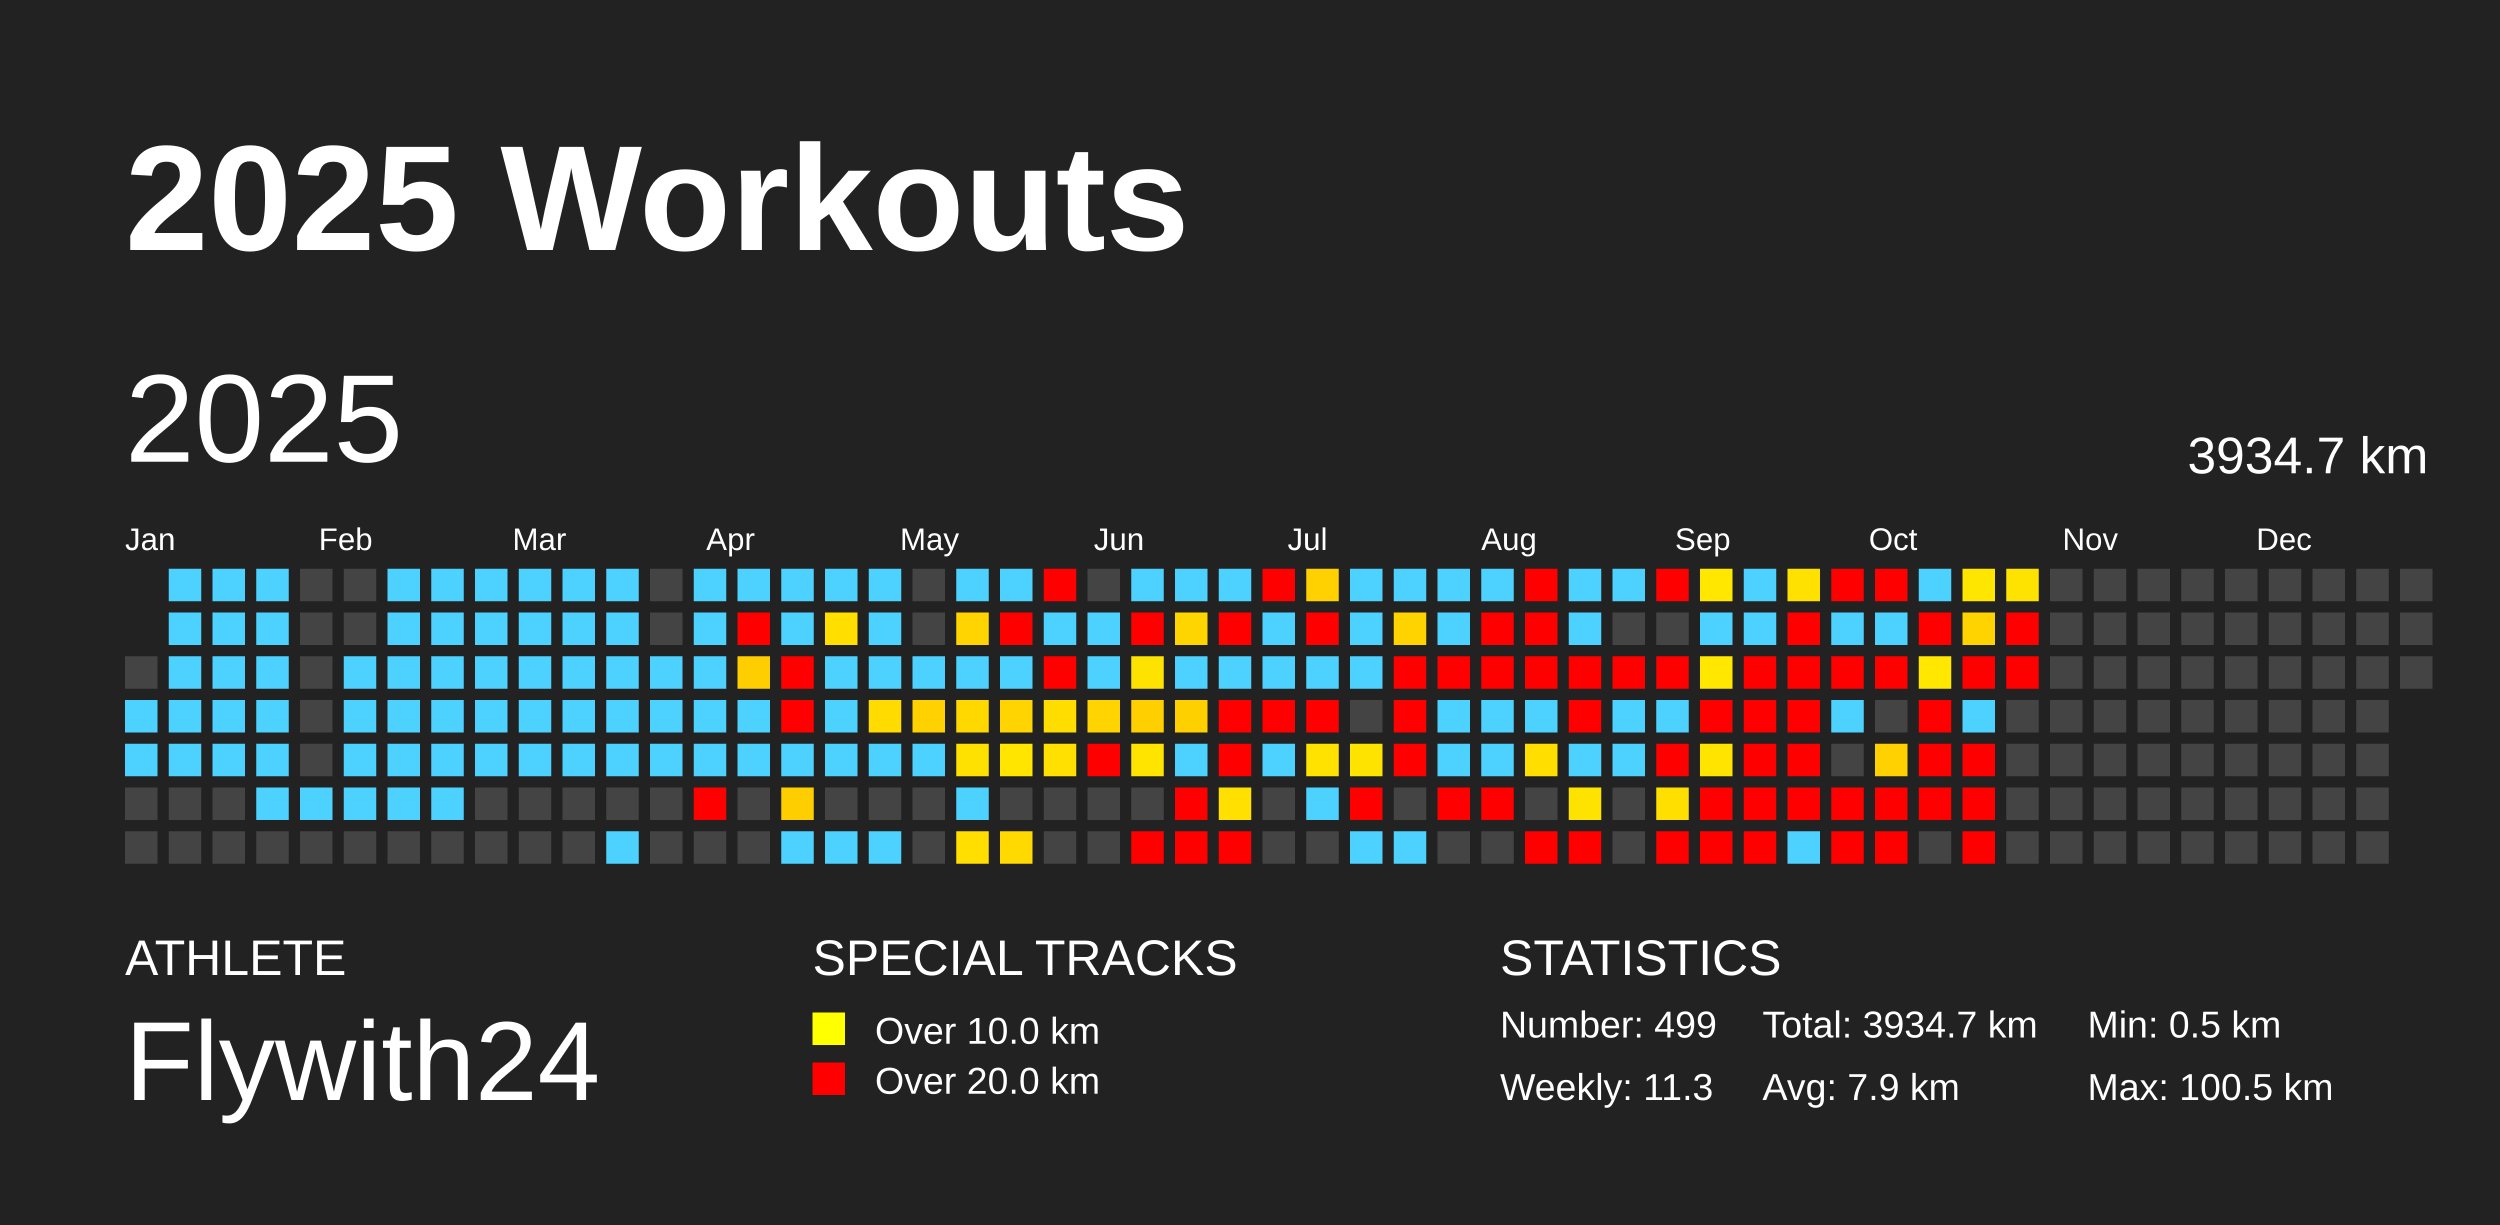
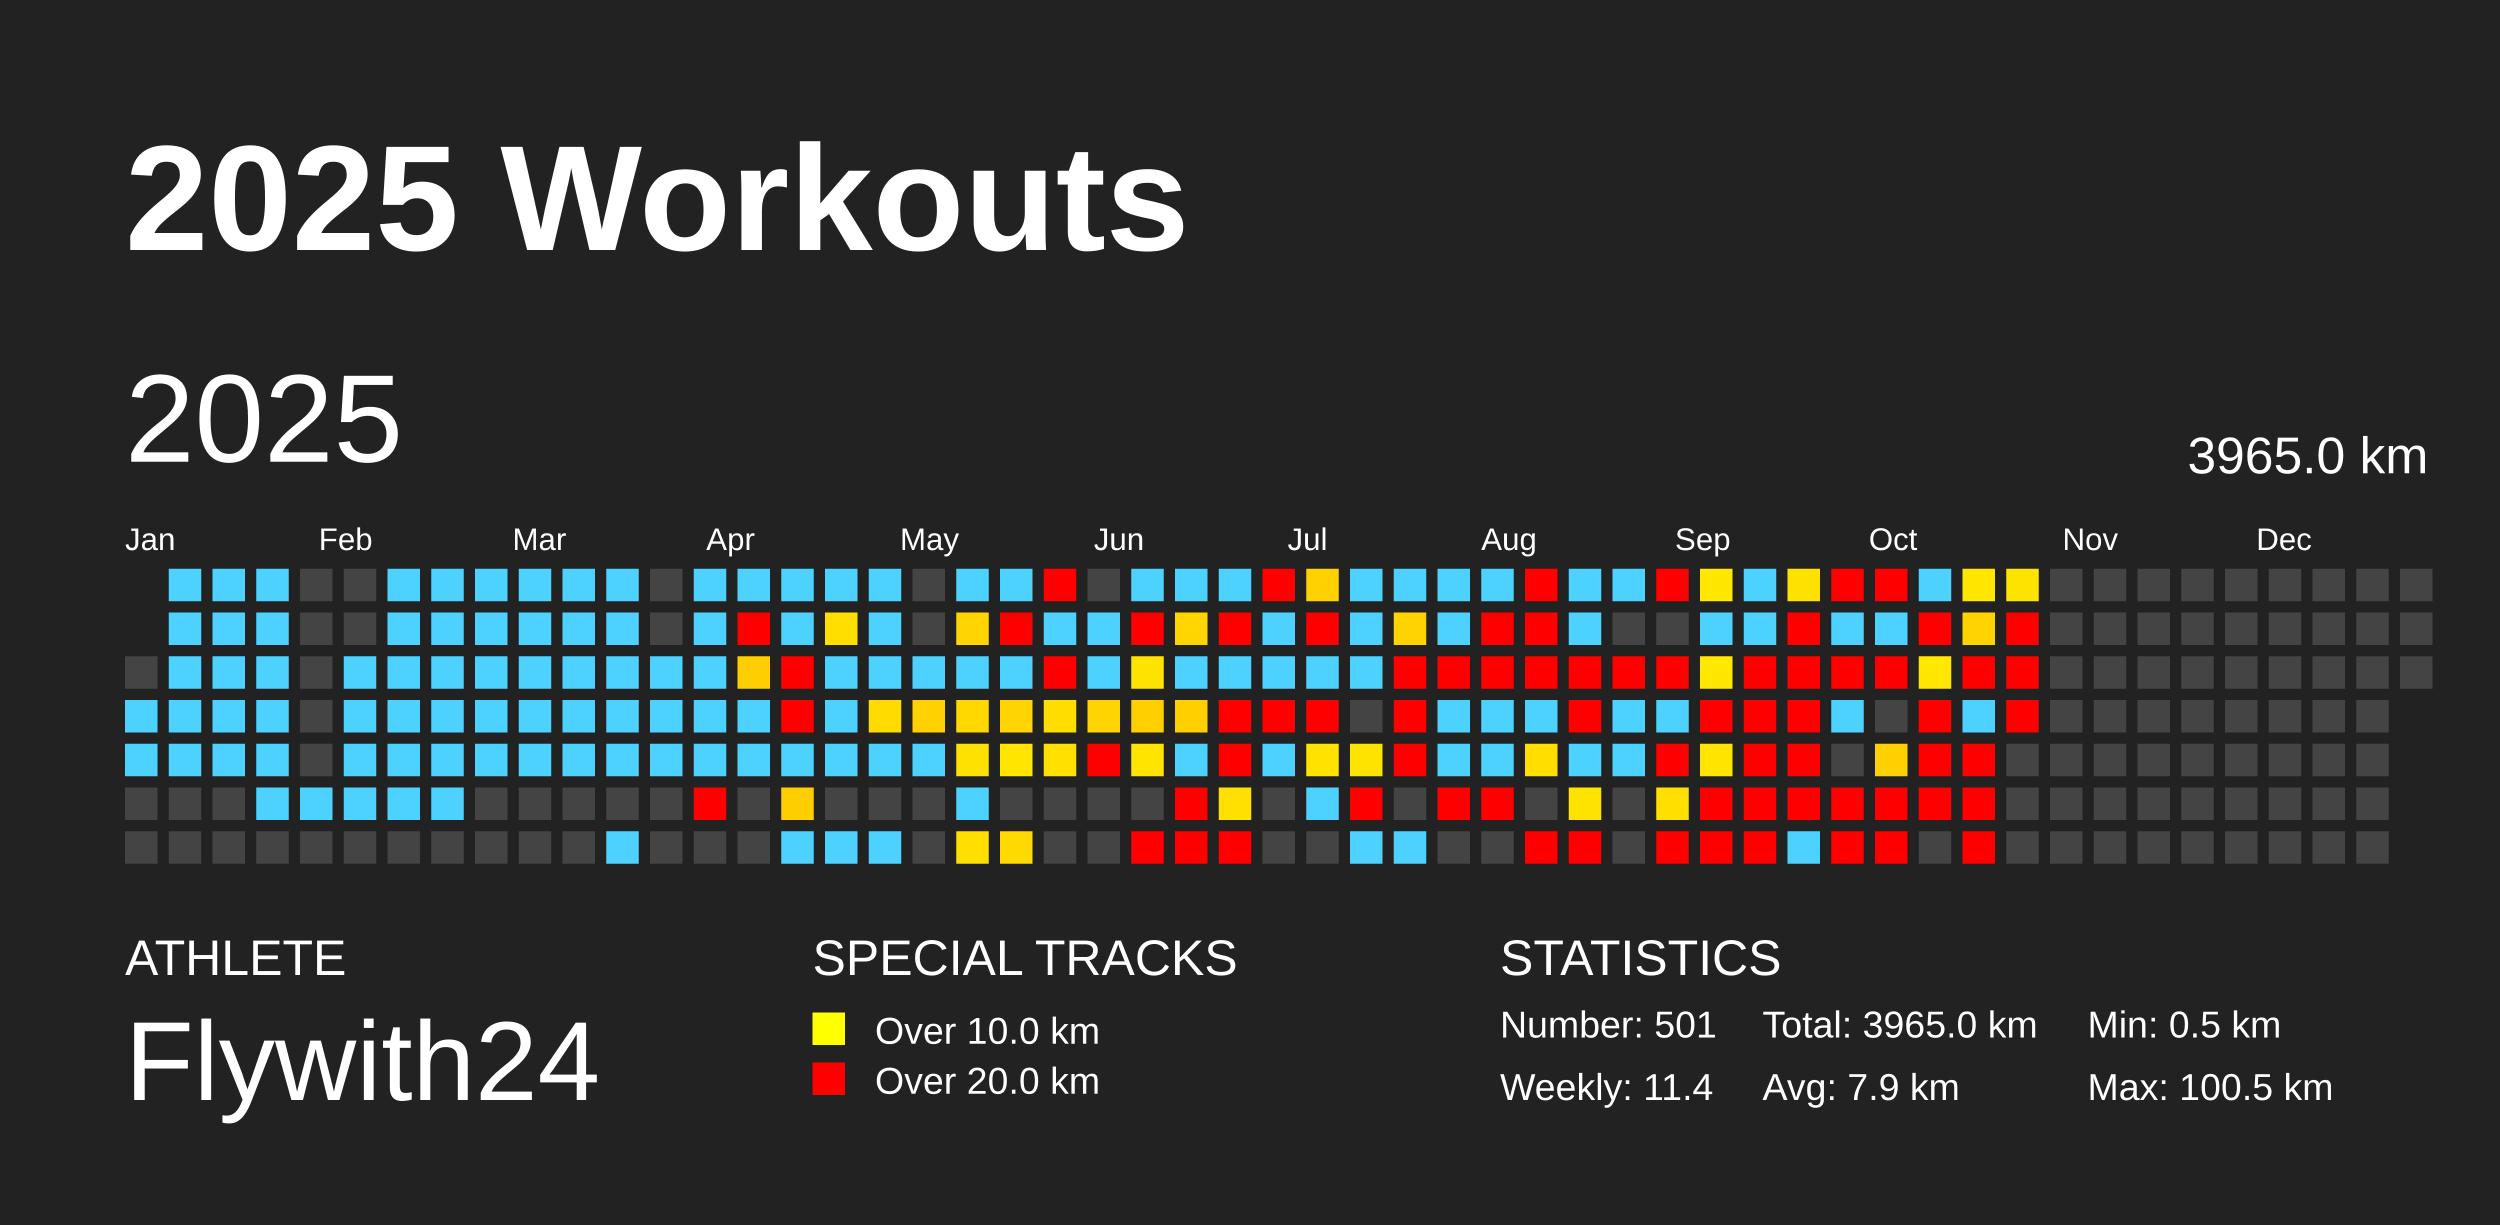
<svg xmlns="http://www.w3.org/2000/svg" baseProfile="full" height="98mm" version="1.1" viewBox="0,0,200,98" width="200mm">
  <defs />
  <rect fill="#222222" height="98" width="200" x="0" y="0" />
  <text fill="#FFFFFF" style="font-size:12px; font-family:Arial; font-weight:bold;" x="10" y="20">2025 Workouts</text>
  <text fill="#FFFFFF" style="font-size:4px; font-family:Arial" x="10" y="78">ATHLETE</text>
  <text fill="#FFFFFF" style="font-size:9px; font-family:Arial" x="10" y="88">Flywith24</text>
  <text fill="#FFFFFF" style="font-size:4px; font-family:Arial" x="65" y="78">SPECIAL TRACKS</text>
  <rect fill="yellow" height="2.6" width="2.6" x="65" y="81" />
  <text fill="#FFFFFF" style="font-size:3px; font-family:Arial" x="70" y="83.5">Over 10.0 km</text>
  <rect fill="red" height="2.6" width="2.6" x="65" y="85" />
  <text fill="#FFFFFF" style="font-size:3px; font-family:Arial" x="70" y="87.5">Over 20.0 km</text>
  <text fill="#FFFFFF" style="font-size:4px; font-family:Arial" x="120" y="78">STATISTICS</text>
-   <text fill="#FFFFFF" style="font-size:3px; font-family:Arial" x="120" y="83">Number: 499</text>
-   <text fill="#FFFFFF" style="font-size:3px; font-family:Arial" x="120" y="88">Weekly: 11.3</text>
-   <text fill="#FFFFFF" style="font-size:3px; font-family:Arial" x="141" y="83">Total: 3934.7 km</text>
+   <text fill="#FFFFFF" style="font-size:3px; font-family:Arial" x="120" y="83">Number: 501</text>
+   <text fill="#FFFFFF" style="font-size:3px; font-family:Arial" x="120" y="88">Weekly: 11.4</text>
+   <text fill="#FFFFFF" style="font-size:3px; font-family:Arial" x="141" y="83">Total: 3965.0 km</text>
  <text fill="#FFFFFF" style="font-size:3px; font-family:Arial" x="141" y="88">Avg: 7.9 km</text>
  <text fill="#FFFFFF" style="font-size:3px; font-family:Arial" x="167" y="83">Min: 0.5 km</text>
  <text fill="#FFFFFF" style="font-size:3px; font-family:Arial" x="167" y="88">Max: 100.5 km</text>
  <text dominant-baseline="hanging" fill="#FFFFFF" style="font-size:10.0px; font-family:Arial;" x="10" y="30">2025</text>
-   <text dominant-baseline="hanging" fill="#FFFFFF" style="font-size:4.125px; font-family:Arial;" x="175" y="35">3934.7 km</text>
+   <text dominant-baseline="hanging" fill="#FFFFFF" style="font-size:4.125px; font-family:Arial;" x="175" y="35">3965.0 km</text>
  <text fill="#FFFFFF" style="font-size:2.5px; font-family:Arial" x="10.0" y="44">Jan</text>
  <text fill="#FFFFFF" style="font-size:2.5px; font-family:Arial" x="25.5" y="44">Feb</text>
  <text fill="#FFFFFF" style="font-size:2.5px; font-family:Arial" x="41.0" y="44">Mar</text>
  <text fill="#FFFFFF" style="font-size:2.5px; font-family:Arial" x="56.5" y="44">Apr</text>
  <text fill="#FFFFFF" style="font-size:2.5px; font-family:Arial" x="72.0" y="44">May</text>
  <text fill="#FFFFFF" style="font-size:2.5px; font-family:Arial" x="87.5" y="44">Jun</text>
  <text fill="#FFFFFF" style="font-size:2.5px; font-family:Arial" x="103.0" y="44">Jul</text>
  <text fill="#FFFFFF" style="font-size:2.5px; font-family:Arial" x="118.5" y="44">Aug</text>
  <text fill="#FFFFFF" style="font-size:2.5px; font-family:Arial" x="134.0" y="44">Sep</text>
  <text fill="#FFFFFF" style="font-size:2.5px; font-family:Arial" x="149.5" y="44">Oct</text>
  <text fill="#FFFFFF" style="font-size:2.5px; font-family:Arial" x="165.0" y="44">Nov</text>
  <text fill="#FFFFFF" style="font-size:2.5px; font-family:Arial" x="180.5" y="44">Dec</text>
  <rect fill="#444444" height="2.6" width="2.6" x="10.0" y="52.5" />
  <rect fill="#4dd2ff" height="2.6" width="2.6" x="10.0" y="56.0" />
  <rect fill="#4dd2ff" height="2.6" width="2.6" x="10.0" y="59.5" />
  <rect fill="#444444" height="2.6" width="2.6" x="10.0" y="63.0" />
  <rect fill="#444444" height="2.6" width="2.6" x="10.0" y="66.5" />
  <rect fill="#4dd2ff" height="2.6" width="2.6" x="13.5" y="45.5" />
  <rect fill="#4dd2ff" height="2.6" width="2.6" x="13.5" y="49.0" />
  <rect fill="#4dd2ff" height="2.6" width="2.6" x="13.5" y="52.5" />
  <rect fill="#4dd2ff" height="2.6" width="2.6" x="13.5" y="56.0" />
  <rect fill="#4dd2ff" height="2.6" width="2.6" x="13.5" y="59.5" />
  <rect fill="#444444" height="2.6" width="2.6" x="13.5" y="63.0" />
  <rect fill="#444444" height="2.6" width="2.6" x="13.5" y="66.5" />
  <rect fill="#4dd2ff" height="2.6" width="2.6" x="17.0" y="45.5" />
  <rect fill="#4dd2ff" height="2.6" width="2.6" x="17.0" y="49.0" />
  <rect fill="#4dd2ff" height="2.6" width="2.6" x="17.0" y="52.5" />
  <rect fill="#4dd2ff" height="2.6" width="2.6" x="17.0" y="56.0" />
  <rect fill="#4dd2ff" height="2.6" width="2.6" x="17.0" y="59.5" />
  <rect fill="#444444" height="2.6" width="2.6" x="17.0" y="63.0" />
  <rect fill="#444444" height="2.6" width="2.6" x="17.0" y="66.5" />
  <rect fill="#4dd2ff" height="2.6" width="2.6" x="20.5" y="45.5" />
  <rect fill="#4dd2ff" height="2.6" width="2.6" x="20.5" y="49.0" />
  <rect fill="#4dd2ff" height="2.6" width="2.6" x="20.5" y="52.5" />
  <rect fill="#4dd2ff" height="2.6" width="2.6" x="20.5" y="56.0" />
  <rect fill="#4dd2ff" height="2.6" width="2.6" x="20.5" y="59.5" />
  <rect fill="#4dd2ff" height="2.6" width="2.6" x="20.5" y="63.0" />
  <rect fill="#444444" height="2.6" width="2.6" x="20.5" y="66.5" />
  <rect fill="#444444" height="2.6" width="2.6" x="24.0" y="45.5" />
  <rect fill="#444444" height="2.6" width="2.6" x="24.0" y="49.0" />
  <rect fill="#444444" height="2.6" width="2.6" x="24.0" y="52.5" />
  <rect fill="#444444" height="2.6" width="2.6" x="24.0" y="56.0" />
  <rect fill="#444444" height="2.6" width="2.6" x="24.0" y="59.5" />
  <rect fill="#4dd2ff" height="2.6" width="2.6" x="24.0" y="63.0" />
  <rect fill="#444444" height="2.6" width="2.6" x="24.0" y="66.5" />
  <rect fill="#444444" height="2.6" width="2.6" x="27.5" y="45.5" />
  <rect fill="#444444" height="2.6" width="2.6" x="27.5" y="49.0" />
  <rect fill="#4dd2ff" height="2.6" width="2.6" x="27.5" y="52.5" />
  <rect fill="#4dd2ff" height="2.6" width="2.6" x="27.5" y="56.0" />
  <rect fill="#4dd2ff" height="2.6" width="2.6" x="27.5" y="59.5" />
  <rect fill="#4dd2ff" height="2.6" width="2.6" x="27.5" y="63.0" />
  <rect fill="#444444" height="2.6" width="2.6" x="27.5" y="66.5" />
  <rect fill="#4dd2ff" height="2.6" width="2.6" x="31.0" y="45.5" />
  <rect fill="#4dd2ff" height="2.6" width="2.6" x="31.0" y="49.0" />
  <rect fill="#4dd2ff" height="2.6" width="2.6" x="31.0" y="52.5" />
  <rect fill="#4dd2ff" height="2.6" width="2.6" x="31.0" y="56.0" />
  <rect fill="#4dd2ff" height="2.6" width="2.6" x="31.0" y="59.5" />
  <rect fill="#4dd2ff" height="2.6" width="2.6" x="31.0" y="63.0" />
  <rect fill="#444444" height="2.6" width="2.6" x="31.0" y="66.5" />
  <rect fill="#4dd2ff" height="2.6" width="2.6" x="34.5" y="45.5" />
  <rect fill="#4dd2ff" height="2.6" width="2.6" x="34.5" y="49.0" />
  <rect fill="#4dd2ff" height="2.6" width="2.6" x="34.5" y="52.5" />
  <rect fill="#4dd2ff" height="2.6" width="2.6" x="34.5" y="56.0" />
  <rect fill="#4dd2ff" height="2.6" width="2.6" x="34.5" y="59.5" />
  <rect fill="#4dd2ff" height="2.6" width="2.6" x="34.5" y="63.0" />
  <rect fill="#444444" height="2.6" width="2.6" x="34.5" y="66.5" />
  <rect fill="#4dd2ff" height="2.6" width="2.6" x="38.0" y="45.5" />
  <rect fill="#4dd2ff" height="2.6" width="2.6" x="38.0" y="49.0" />
  <rect fill="#4dd2ff" height="2.6" width="2.6" x="38.0" y="52.5" />
  <rect fill="#4dd2ff" height="2.6" width="2.6" x="38.0" y="56.0" />
  <rect fill="#4dd2ff" height="2.6" width="2.6" x="38.0" y="59.5" />
  <rect fill="#444444" height="2.6" width="2.6" x="38.0" y="63.0" />
  <rect fill="#444444" height="2.6" width="2.6" x="38.0" y="66.5" />
  <rect fill="#4dd2ff" height="2.6" width="2.6" x="41.5" y="45.5" />
  <rect fill="#4dd2ff" height="2.6" width="2.6" x="41.5" y="49.0" />
  <rect fill="#4dd2ff" height="2.6" width="2.6" x="41.5" y="52.5" />
  <rect fill="#4dd2ff" height="2.6" width="2.6" x="41.5" y="56.0" />
  <rect fill="#4dd2ff" height="2.6" width="2.6" x="41.5" y="59.5" />
  <rect fill="#444444" height="2.6" width="2.6" x="41.5" y="63.0" />
  <rect fill="#444444" height="2.6" width="2.6" x="41.5" y="66.5" />
  <rect fill="#4dd2ff" height="2.6" width="2.6" x="45.0" y="45.5" />
  <rect fill="#4dd2ff" height="2.6" width="2.6" x="45.0" y="49.0" />
  <rect fill="#4dd2ff" height="2.6" width="2.6" x="45.0" y="52.5" />
  <rect fill="#4dd2ff" height="2.6" width="2.6" x="45.0" y="56.0" />
  <rect fill="#4dd2ff" height="2.6" width="2.6" x="45.0" y="59.5" />
  <rect fill="#444444" height="2.6" width="2.6" x="45.0" y="63.0" />
  <rect fill="#444444" height="2.6" width="2.6" x="45.0" y="66.5" />
  <rect fill="#4dd2ff" height="2.6" width="2.6" x="48.5" y="45.5" />
  <rect fill="#4dd2ff" height="2.6" width="2.6" x="48.5" y="49.0" />
  <rect fill="#4dd2ff" height="2.6" width="2.6" x="48.5" y="52.5" />
  <rect fill="#4dd2ff" height="2.6" width="2.6" x="48.5" y="56.0" />
  <rect fill="#4dd2ff" height="2.6" width="2.6" x="48.5" y="59.5" />
  <rect fill="#444444" height="2.6" width="2.6" x="48.5" y="63.0" />
  <rect fill="#4dd2ff" height="2.6" width="2.6" x="48.5" y="66.5" />
  <rect fill="#444444" height="2.6" width="2.6" x="52.0" y="45.5" />
  <rect fill="#444444" height="2.6" width="2.6" x="52.0" y="49.0" />
  <rect fill="#4dd2ff" height="2.6" width="2.6" x="52.0" y="52.5" />
  <rect fill="#4dd2ff" height="2.6" width="2.6" x="52.0" y="56.0" />
  <rect fill="#4dd2ff" height="2.6" width="2.6" x="52.0" y="59.5" />
  <rect fill="#444444" height="2.6" width="2.6" x="52.0" y="63.0" />
  <rect fill="#444444" height="2.6" width="2.6" x="52.0" y="66.5" />
  <rect fill="#4dd2ff" height="2.6" width="2.6" x="55.5" y="45.5" />
  <rect fill="#4dd2ff" height="2.6" width="2.6" x="55.5" y="49.0" />
  <rect fill="#4dd2ff" height="2.6" width="2.6" x="55.5" y="52.5" />
  <rect fill="#4dd2ff" height="2.6" width="2.6" x="55.5" y="56.0" />
  <rect fill="#4dd2ff" height="2.6" width="2.6" x="55.5" y="59.5" />
  <rect fill="red" height="2.6" width="2.6" x="55.5" y="63.0" />
  <rect fill="#444444" height="2.6" width="2.6" x="55.5" y="66.5" />
  <rect fill="#4dd2ff" height="2.6" width="2.6" x="59.0" y="45.5" />
  <rect fill="red" height="2.6" width="2.6" x="59.0" y="49.0" />
  <rect fill="#ffce00" height="2.6" width="2.6" x="59.0" y="52.5" />
  <rect fill="#4dd2ff" height="2.6" width="2.6" x="59.0" y="56.0" />
  <rect fill="#4dd2ff" height="2.6" width="2.6" x="59.0" y="59.5" />
  <rect fill="#444444" height="2.6" width="2.6" x="59.0" y="63.0" />
  <rect fill="#444444" height="2.6" width="2.6" x="59.0" y="66.5" />
  <rect fill="#4dd2ff" height="2.6" width="2.6" x="62.5" y="45.5" />
  <rect fill="#4dd2ff" height="2.6" width="2.6" x="62.5" y="49.0" />
  <rect fill="red" height="2.6" width="2.6" x="62.5" y="52.5" />
  <rect fill="red" height="2.6" width="2.6" x="62.5" y="56.0" />
  <rect fill="#4dd2ff" height="2.6" width="2.6" x="62.5" y="59.5" />
  <rect fill="#ffce00" height="2.6" width="2.6" x="62.5" y="63.0" />
  <rect fill="#4dd2ff" height="2.6" width="2.6" x="62.5" y="66.5" />
  <rect fill="#4dd2ff" height="2.6" width="2.6" x="66.0" y="45.5" />
  <rect fill="#ffde00" height="2.6" width="2.6" x="66.0" y="49.0" />
  <rect fill="#4dd2ff" height="2.6" width="2.6" x="66.0" y="52.5" />
  <rect fill="#4dd2ff" height="2.6" width="2.6" x="66.0" y="56.0" />
  <rect fill="#4dd2ff" height="2.6" width="2.6" x="66.0" y="59.5" />
  <rect fill="#444444" height="2.6" width="2.6" x="66.0" y="63.0" />
  <rect fill="#4dd2ff" height="2.6" width="2.6" x="66.0" y="66.5" />
  <rect fill="#4dd2ff" height="2.6" width="2.6" x="69.5" y="45.5" />
  <rect fill="#4dd2ff" height="2.6" width="2.6" x="69.5" y="49.0" />
  <rect fill="#4dd2ff" height="2.6" width="2.6" x="69.5" y="52.5" />
  <rect fill="#ffdb00" height="2.6" width="2.6" x="69.5" y="56.0" />
  <rect fill="#4dd2ff" height="2.6" width="2.6" x="69.5" y="59.5" />
  <rect fill="#444444" height="2.6" width="2.6" x="69.5" y="63.0" />
  <rect fill="#4dd2ff" height="2.6" width="2.6" x="69.5" y="66.5" />
  <rect fill="#444444" height="2.6" width="2.6" x="73.0" y="45.5" />
  <rect fill="#444444" height="2.6" width="2.6" x="73.0" y="49.0" />
  <rect fill="#4dd2ff" height="2.6" width="2.6" x="73.0" y="52.5" />
  <rect fill="#ffd100" height="2.6" width="2.6" x="73.0" y="56.0" />
  <rect fill="#4dd2ff" height="2.6" width="2.6" x="73.0" y="59.5" />
  <rect fill="#444444" height="2.6" width="2.6" x="73.0" y="63.0" />
  <rect fill="#444444" height="2.6" width="2.6" x="73.0" y="66.5" />
  <rect fill="#4dd2ff" height="2.6" width="2.6" x="76.5" y="45.5" />
  <rect fill="#ffd400" height="2.6" width="2.6" x="76.5" y="49.0" />
  <rect fill="#4dd2ff" height="2.6" width="2.6" x="76.5" y="52.5" />
  <rect fill="#ffd800" height="2.6" width="2.6" x="76.5" y="56.0" />
  <rect fill="#ffe100" height="2.6" width="2.6" x="76.5" y="59.5" />
  <rect fill="#4dd2ff" height="2.6" width="2.6" x="76.5" y="63.0" />
  <rect fill="#ffde00" height="2.6" width="2.6" x="76.5" y="66.5" />
  <rect fill="#4dd2ff" height="2.6" width="2.6" x="80.0" y="45.5" />
  <rect fill="red" height="2.6" width="2.6" x="80.0" y="49.0" />
  <rect fill="#4dd2ff" height="2.6" width="2.6" x="80.0" y="52.5" />
  <rect fill="#ffd400" height="2.6" width="2.6" x="80.0" y="56.0" />
  <rect fill="#ffe500" height="2.6" width="2.6" x="80.0" y="59.5" />
  <rect fill="#444444" height="2.6" width="2.6" x="80.0" y="63.0" />
  <rect fill="#ffd900" height="2.6" width="2.6" x="80.0" y="66.5" />
  <rect fill="red" height="2.6" width="2.6" x="83.5" y="45.5" />
  <rect fill="#4dd2ff" height="2.6" width="2.6" x="83.5" y="49.0" />
  <rect fill="red" height="2.6" width="2.6" x="83.5" y="52.5" />
  <rect fill="#ffdd00" height="2.6" width="2.6" x="83.5" y="56.0" />
  <rect fill="#ffe000" height="2.6" width="2.6" x="83.5" y="59.5" />
  <rect fill="#444444" height="2.6" width="2.6" x="83.5" y="63.0" />
  <rect fill="#444444" height="2.6" width="2.6" x="83.5" y="66.5" />
  <rect fill="#444444" height="2.6" width="2.6" x="87.0" y="45.5" />
  <rect fill="#4dd2ff" height="2.6" width="2.6" x="87.0" y="49.0" />
  <rect fill="#4dd2ff" height="2.6" width="2.6" x="87.0" y="52.5" />
  <rect fill="#ffd400" height="2.6" width="2.6" x="87.0" y="56.0" />
  <rect fill="red" height="2.6" width="2.6" x="87.0" y="59.5" />
  <rect fill="#444444" height="2.6" width="2.6" x="87.0" y="63.0" />
  <rect fill="#444444" height="2.6" width="2.6" x="87.0" y="66.5" />
  <rect fill="#4dd2ff" height="2.6" width="2.6" x="90.5" y="45.5" />
  <rect fill="red" height="2.6" width="2.6" x="90.5" y="49.0" />
  <rect fill="#ffe300" height="2.6" width="2.6" x="90.5" y="52.5" />
  <rect fill="#ffcf00" height="2.6" width="2.6" x="90.5" y="56.0" />
  <rect fill="#ffe400" height="2.6" width="2.6" x="90.5" y="59.5" />
  <rect fill="#444444" height="2.6" width="2.6" x="90.5" y="63.0" />
  <rect fill="red" height="2.6" width="2.6" x="90.5" y="66.5" />
  <rect fill="#4dd2ff" height="2.6" width="2.6" x="94.0" y="45.5" />
  <rect fill="#ffd500" height="2.6" width="2.6" x="94.0" y="49.0" />
  <rect fill="#4dd2ff" height="2.6" width="2.6" x="94.0" y="52.5" />
  <rect fill="#ffd000" height="2.6" width="2.6" x="94.0" y="56.0" />
  <rect fill="#4dd2ff" height="2.6" width="2.6" x="94.0" y="59.5" />
  <rect fill="red" height="2.6" width="2.6" x="94.0" y="63.0" />
  <rect fill="red" height="2.6" width="2.6" x="94.0" y="66.5" />
  <rect fill="#4dd2ff" height="2.6" width="2.6" x="97.5" y="45.5" />
  <rect fill="red" height="2.6" width="2.6" x="97.5" y="49.0" />
  <rect fill="#4dd2ff" height="2.6" width="2.6" x="97.5" y="52.5" />
  <rect fill="red" height="2.6" width="2.6" x="97.5" y="56.0" />
  <rect fill="red" height="2.6" width="2.6" x="97.5" y="59.5" />
  <rect fill="#ffe000" height="2.6" width="2.6" x="97.5" y="63.0" />
  <rect fill="red" height="2.6" width="2.6" x="97.5" y="66.5" />
  <rect fill="red" height="2.6" width="2.6" x="101.0" y="45.5" />
  <rect fill="#4dd2ff" height="2.6" width="2.6" x="101.0" y="49.0" />
  <rect fill="#4dd2ff" height="2.6" width="2.6" x="101.0" y="52.5" />
  <rect fill="red" height="2.6" width="2.6" x="101.0" y="56.0" />
  <rect fill="#4dd2ff" height="2.6" width="2.6" x="101.0" y="59.5" />
  <rect fill="#444444" height="2.6" width="2.6" x="101.0" y="63.0" />
  <rect fill="#444444" height="2.6" width="2.6" x="101.0" y="66.5" />
  <rect fill="#ffd100" height="2.6" width="2.6" x="104.5" y="45.5" />
  <rect fill="red" height="2.6" width="2.6" x="104.5" y="49.0" />
  <rect fill="#4dd2ff" height="2.6" width="2.6" x="104.5" y="52.5" />
  <rect fill="red" height="2.6" width="2.6" x="104.5" y="56.0" />
  <rect fill="#ffe200" height="2.6" width="2.6" x="104.5" y="59.5" />
  <rect fill="#4dd2ff" height="2.6" width="2.6" x="104.5" y="63.0" />
  <rect fill="#444444" height="2.6" width="2.6" x="104.5" y="66.5" />
  <rect fill="#4dd2ff" height="2.6" width="2.6" x="108.0" y="45.5" />
  <rect fill="#4dd2ff" height="2.6" width="2.6" x="108.0" y="49.0" />
  <rect fill="#4dd2ff" height="2.6" width="2.6" x="108.0" y="52.5" />
  <rect fill="#444444" height="2.6" width="2.6" x="108.0" y="56.0" />
  <rect fill="#ffe300" height="2.6" width="2.6" x="108.0" y="59.5" />
  <rect fill="red" height="2.6" width="2.6" x="108.0" y="63.0" />
  <rect fill="#4dd2ff" height="2.6" width="2.6" x="108.0" y="66.5" />
  <rect fill="#4dd2ff" height="2.6" width="2.6" x="111.5" y="45.5" />
  <rect fill="#ffd300" height="2.6" width="2.6" x="111.5" y="49.0" />
  <rect fill="red" height="2.6" width="2.6" x="111.5" y="52.5" />
  <rect fill="red" height="2.6" width="2.6" x="111.5" y="56.0" />
  <rect fill="red" height="2.6" width="2.6" x="111.5" y="59.5" />
  <rect fill="#444444" height="2.6" width="2.6" x="111.5" y="63.0" />
  <rect fill="#4dd2ff" height="2.6" width="2.6" x="111.5" y="66.5" />
  <rect fill="#4dd2ff" height="2.6" width="2.6" x="115.0" y="45.5" />
  <rect fill="#4dd2ff" height="2.6" width="2.6" x="115.0" y="49.0" />
  <rect fill="red" height="2.6" width="2.6" x="115.0" y="52.5" />
  <rect fill="#4dd2ff" height="2.6" width="2.6" x="115.0" y="56.0" />
  <rect fill="#4dd2ff" height="2.6" width="2.6" x="115.0" y="59.5" />
  <rect fill="red" height="2.6" width="2.6" x="115.0" y="63.0" />
  <rect fill="#444444" height="2.6" width="2.6" x="115.0" y="66.5" />
  <rect fill="#4dd2ff" height="2.6" width="2.6" x="118.5" y="45.5" />
  <rect fill="red" height="2.6" width="2.6" x="118.5" y="49.0" />
  <rect fill="red" height="2.6" width="2.6" x="118.5" y="52.5" />
  <rect fill="#4dd2ff" height="2.6" width="2.6" x="118.5" y="56.0" />
  <rect fill="#4dd2ff" height="2.6" width="2.6" x="118.5" y="59.5" />
  <rect fill="red" height="2.6" width="2.6" x="118.5" y="63.0" />
  <rect fill="#444444" height="2.6" width="2.6" x="118.5" y="66.5" />
  <rect fill="red" height="2.6" width="2.6" x="122.0" y="45.5" />
  <rect fill="red" height="2.6" width="2.6" x="122.0" y="49.0" />
  <rect fill="red" height="2.6" width="2.6" x="122.0" y="52.5" />
  <rect fill="#4dd2ff" height="2.6" width="2.6" x="122.0" y="56.0" />
  <rect fill="#ffde00" height="2.6" width="2.6" x="122.0" y="59.5" />
  <rect fill="#444444" height="2.6" width="2.6" x="122.0" y="63.0" />
  <rect fill="red" height="2.6" width="2.6" x="122.0" y="66.5" />
  <rect fill="#4dd2ff" height="2.6" width="2.6" x="125.5" y="45.5" />
  <rect fill="#4dd2ff" height="2.6" width="2.6" x="125.5" y="49.0" />
  <rect fill="red" height="2.6" width="2.6" x="125.5" y="52.5" />
  <rect fill="red" height="2.6" width="2.6" x="125.5" y="56.0" />
  <rect fill="#4dd2ff" height="2.6" width="2.6" x="125.5" y="59.5" />
  <rect fill="#ffe300" height="2.6" width="2.6" x="125.5" y="63.0" />
  <rect fill="red" height="2.6" width="2.6" x="125.5" y="66.5" />
  <rect fill="#4dd2ff" height="2.6" width="2.6" x="129.0" y="45.5" />
  <rect fill="#444444" height="2.6" width="2.6" x="129.0" y="49.0" />
  <rect fill="red" height="2.6" width="2.6" x="129.0" y="52.5" />
  <rect fill="#4dd2ff" height="2.6" width="2.6" x="129.0" y="56.0" />
  <rect fill="#4dd2ff" height="2.6" width="2.6" x="129.0" y="59.5" />
  <rect fill="#444444" height="2.6" width="2.6" x="129.0" y="63.0" />
  <rect fill="#444444" height="2.6" width="2.6" x="129.0" y="66.5" />
  <rect fill="red" height="2.6" width="2.6" x="132.5" y="45.5" />
  <rect fill="#444444" height="2.6" width="2.6" x="132.5" y="49.0" />
  <rect fill="red" height="2.6" width="2.6" x="132.5" y="52.5" />
  <rect fill="#4dd2ff" height="2.6" width="2.6" x="132.5" y="56.0" />
  <rect fill="red" height="2.6" width="2.6" x="132.5" y="59.5" />
  <rect fill="#ffdf00" height="2.6" width="2.6" x="132.5" y="63.0" />
  <rect fill="red" height="2.6" width="2.6" x="132.5" y="66.5" />
  <rect fill="#ffe700" height="2.6" width="2.6" x="136.0" y="45.5" />
  <rect fill="#4dd2ff" height="2.6" width="2.6" x="136.0" y="49.0" />
  <rect fill="#ffe700" height="2.6" width="2.6" x="136.0" y="52.5" />
  <rect fill="red" height="2.6" width="2.6" x="136.0" y="56.0" />
  <rect fill="#ffe400" height="2.6" width="2.6" x="136.0" y="59.5" />
  <rect fill="red" height="2.6" width="2.6" x="136.0" y="63.0" />
  <rect fill="red" height="2.6" width="2.6" x="136.0" y="66.5" />
  <rect fill="#4dd2ff" height="2.6" width="2.6" x="139.5" y="45.5" />
  <rect fill="#4dd2ff" height="2.6" width="2.6" x="139.5" y="49.0" />
  <rect fill="red" height="2.6" width="2.6" x="139.5" y="52.5" />
  <rect fill="red" height="2.6" width="2.6" x="139.5" y="56.0" />
  <rect fill="red" height="2.6" width="2.6" x="139.5" y="59.5" />
  <rect fill="red" height="2.6" width="2.6" x="139.5" y="63.0" />
  <rect fill="red" height="2.6" width="2.6" x="139.5" y="66.5" />
  <rect fill="#ffe100" height="2.6" width="2.6" x="143.0" y="45.5" />
  <rect fill="red" height="2.6" width="2.6" x="143.0" y="49.0" />
  <rect fill="red" height="2.6" width="2.6" x="143.0" y="52.5" />
  <rect fill="red" height="2.6" width="2.6" x="143.0" y="56.0" />
  <rect fill="red" height="2.6" width="2.6" x="143.0" y="59.5" />
  <rect fill="red" height="2.6" width="2.6" x="143.0" y="63.0" />
  <rect fill="#4dd2ff" height="2.6" width="2.6" x="143.0" y="66.5" />
  <rect fill="red" height="2.6" width="2.6" x="146.5" y="45.5" />
  <rect fill="#4dd2ff" height="2.6" width="2.6" x="146.5" y="49.0" />
  <rect fill="red" height="2.6" width="2.6" x="146.5" y="52.5" />
  <rect fill="#4dd2ff" height="2.6" width="2.6" x="146.5" y="56.0" />
  <rect fill="#444444" height="2.6" width="2.6" x="146.5" y="59.5" />
  <rect fill="red" height="2.6" width="2.6" x="146.5" y="63.0" />
  <rect fill="red" height="2.6" width="2.6" x="146.5" y="66.5" />
  <rect fill="red" height="2.6" width="2.6" x="150.0" y="45.5" />
  <rect fill="#4dd2ff" height="2.6" width="2.6" x="150.0" y="49.0" />
  <rect fill="red" height="2.6" width="2.6" x="150.0" y="52.5" />
  <rect fill="#444444" height="2.6" width="2.6" x="150.0" y="56.0" />
  <rect fill="#ffd100" height="2.6" width="2.6" x="150.0" y="59.5" />
  <rect fill="red" height="2.6" width="2.6" x="150.0" y="63.0" />
  <rect fill="red" height="2.6" width="2.6" x="150.0" y="66.5" />
  <rect fill="#4dd2ff" height="2.6" width="2.6" x="153.5" y="45.5" />
  <rect fill="red" height="2.6" width="2.6" x="153.5" y="49.0" />
  <rect fill="#ffe700" height="2.6" width="2.6" x="153.5" y="52.5" />
  <rect fill="red" height="2.6" width="2.6" x="153.5" y="56.0" />
  <rect fill="red" height="2.6" width="2.6" x="153.5" y="59.5" />
  <rect fill="red" height="2.6" width="2.6" x="153.5" y="63.0" />
  <rect fill="#444444" height="2.6" width="2.6" x="153.5" y="66.5" />
  <rect fill="#ffe600" height="2.6" width="2.6" x="157.0" y="45.5" />
  <rect fill="#ffd300" height="2.6" width="2.6" x="157.0" y="49.0" />
  <rect fill="red" height="2.6" width="2.6" x="157.0" y="52.5" />
  <rect fill="#4dd2ff" height="2.6" width="2.6" x="157.0" y="56.0" />
  <rect fill="red" height="2.6" width="2.6" x="157.0" y="59.5" />
  <rect fill="red" height="2.6" width="2.6" x="157.0" y="63.0" />
  <rect fill="red" height="2.6" width="2.6" x="157.0" y="66.5" />
  <rect fill="#ffe300" height="2.6" width="2.6" x="160.5" y="45.5" />
  <rect fill="red" height="2.6" width="2.6" x="160.5" y="49.0" />
  <rect fill="red" height="2.6" width="2.6" x="160.5" y="52.5" />
-   <rect fill="#444444" height="2.6" width="2.6" x="160.5" y="56.0" />
+   <rect fill="red" height="2.6" width="2.6" x="160.5" y="56.0" />
  <rect fill="#444444" height="2.6" width="2.6" x="160.5" y="59.5" />
  <rect fill="#444444" height="2.6" width="2.6" x="160.5" y="63.0" />
  <rect fill="#444444" height="2.6" width="2.6" x="160.5" y="66.5" />
  <rect fill="#444444" height="2.6" width="2.6" x="164.0" y="45.5" />
  <rect fill="#444444" height="2.6" width="2.6" x="164.0" y="49.0" />
  <rect fill="#444444" height="2.6" width="2.6" x="164.0" y="52.5" />
  <rect fill="#444444" height="2.6" width="2.6" x="164.0" y="56.0" />
  <rect fill="#444444" height="2.6" width="2.6" x="164.0" y="59.5" />
  <rect fill="#444444" height="2.6" width="2.6" x="164.0" y="63.0" />
  <rect fill="#444444" height="2.6" width="2.6" x="164.0" y="66.5" />
  <rect fill="#444444" height="2.6" width="2.6" x="167.5" y="45.5" />
  <rect fill="#444444" height="2.6" width="2.6" x="167.5" y="49.0" />
  <rect fill="#444444" height="2.6" width="2.6" x="167.5" y="52.5" />
  <rect fill="#444444" height="2.6" width="2.6" x="167.5" y="56.0" />
  <rect fill="#444444" height="2.6" width="2.6" x="167.5" y="59.5" />
  <rect fill="#444444" height="2.6" width="2.6" x="167.5" y="63.0" />
  <rect fill="#444444" height="2.6" width="2.6" x="167.5" y="66.5" />
  <rect fill="#444444" height="2.6" width="2.6" x="171.0" y="45.5" />
  <rect fill="#444444" height="2.6" width="2.6" x="171.0" y="49.0" />
  <rect fill="#444444" height="2.6" width="2.6" x="171.0" y="52.5" />
  <rect fill="#444444" height="2.6" width="2.6" x="171.0" y="56.0" />
  <rect fill="#444444" height="2.6" width="2.6" x="171.0" y="59.5" />
  <rect fill="#444444" height="2.6" width="2.6" x="171.0" y="63.0" />
  <rect fill="#444444" height="2.6" width="2.6" x="171.0" y="66.5" />
  <rect fill="#444444" height="2.6" width="2.6" x="174.5" y="45.5" />
  <rect fill="#444444" height="2.6" width="2.6" x="174.5" y="49.0" />
  <rect fill="#444444" height="2.6" width="2.6" x="174.5" y="52.5" />
  <rect fill="#444444" height="2.6" width="2.6" x="174.5" y="56.0" />
  <rect fill="#444444" height="2.6" width="2.6" x="174.5" y="59.5" />
  <rect fill="#444444" height="2.6" width="2.6" x="174.5" y="63.0" />
  <rect fill="#444444" height="2.6" width="2.6" x="174.5" y="66.5" />
  <rect fill="#444444" height="2.6" width="2.6" x="178.0" y="45.5" />
  <rect fill="#444444" height="2.6" width="2.6" x="178.0" y="49.0" />
  <rect fill="#444444" height="2.6" width="2.6" x="178.0" y="52.5" />
  <rect fill="#444444" height="2.6" width="2.6" x="178.0" y="56.0" />
  <rect fill="#444444" height="2.6" width="2.6" x="178.0" y="59.5" />
  <rect fill="#444444" height="2.6" width="2.6" x="178.0" y="63.0" />
  <rect fill="#444444" height="2.6" width="2.6" x="178.0" y="66.5" />
  <rect fill="#444444" height="2.6" width="2.6" x="181.5" y="45.5" />
  <rect fill="#444444" height="2.6" width="2.6" x="181.5" y="49.0" />
  <rect fill="#444444" height="2.6" width="2.6" x="181.5" y="52.5" />
  <rect fill="#444444" height="2.6" width="2.6" x="181.5" y="56.0" />
  <rect fill="#444444" height="2.6" width="2.6" x="181.5" y="59.5" />
  <rect fill="#444444" height="2.6" width="2.6" x="181.5" y="63.0" />
  <rect fill="#444444" height="2.6" width="2.6" x="181.5" y="66.5" />
  <rect fill="#444444" height="2.6" width="2.6" x="185.0" y="45.5" />
  <rect fill="#444444" height="2.6" width="2.6" x="185.0" y="49.0" />
  <rect fill="#444444" height="2.6" width="2.6" x="185.0" y="52.5" />
  <rect fill="#444444" height="2.6" width="2.6" x="185.0" y="56.0" />
  <rect fill="#444444" height="2.6" width="2.6" x="185.0" y="59.5" />
  <rect fill="#444444" height="2.6" width="2.6" x="185.0" y="63.0" />
  <rect fill="#444444" height="2.6" width="2.6" x="185.0" y="66.5" />
  <rect fill="#444444" height="2.6" width="2.6" x="188.5" y="45.5" />
  <rect fill="#444444" height="2.6" width="2.6" x="188.5" y="49.0" />
  <rect fill="#444444" height="2.6" width="2.6" x="188.5" y="52.5" />
  <rect fill="#444444" height="2.6" width="2.6" x="188.5" y="56.0" />
  <rect fill="#444444" height="2.6" width="2.6" x="188.5" y="59.5" />
  <rect fill="#444444" height="2.6" width="2.6" x="188.5" y="63.0" />
  <rect fill="#444444" height="2.6" width="2.6" x="188.5" y="66.5" />
  <rect fill="#444444" height="2.6" width="2.6" x="192.0" y="45.5" />
  <rect fill="#444444" height="2.6" width="2.6" x="192.0" y="49.0" />
  <rect fill="#444444" height="2.6" width="2.6" x="192.0" y="52.5" />
</svg>
